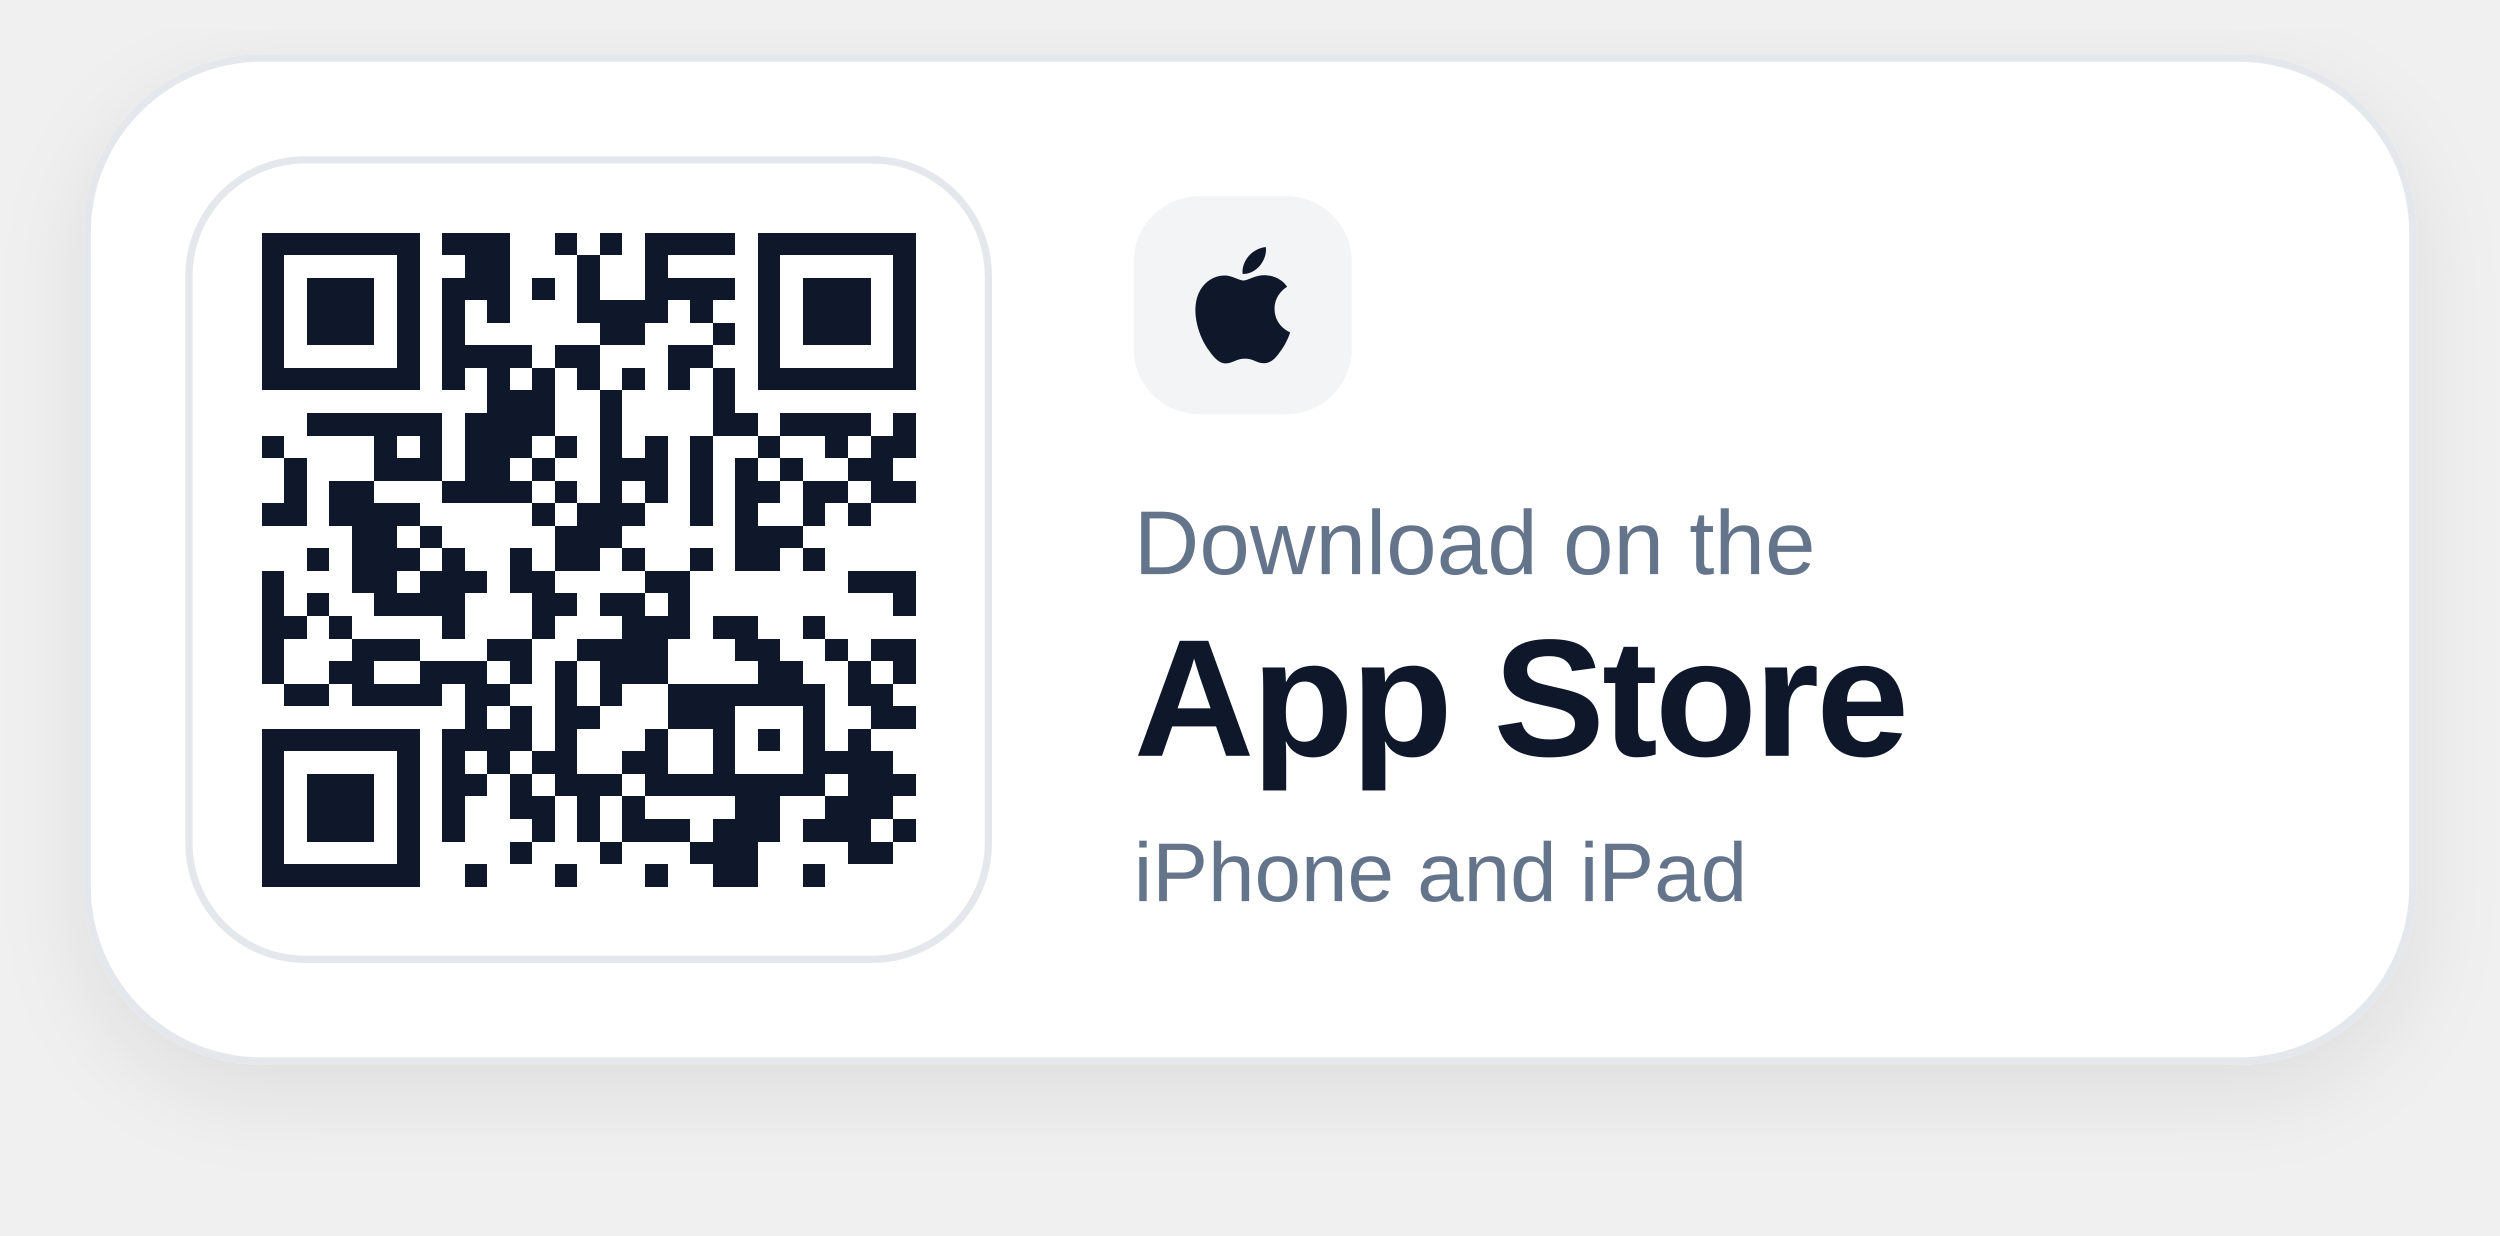
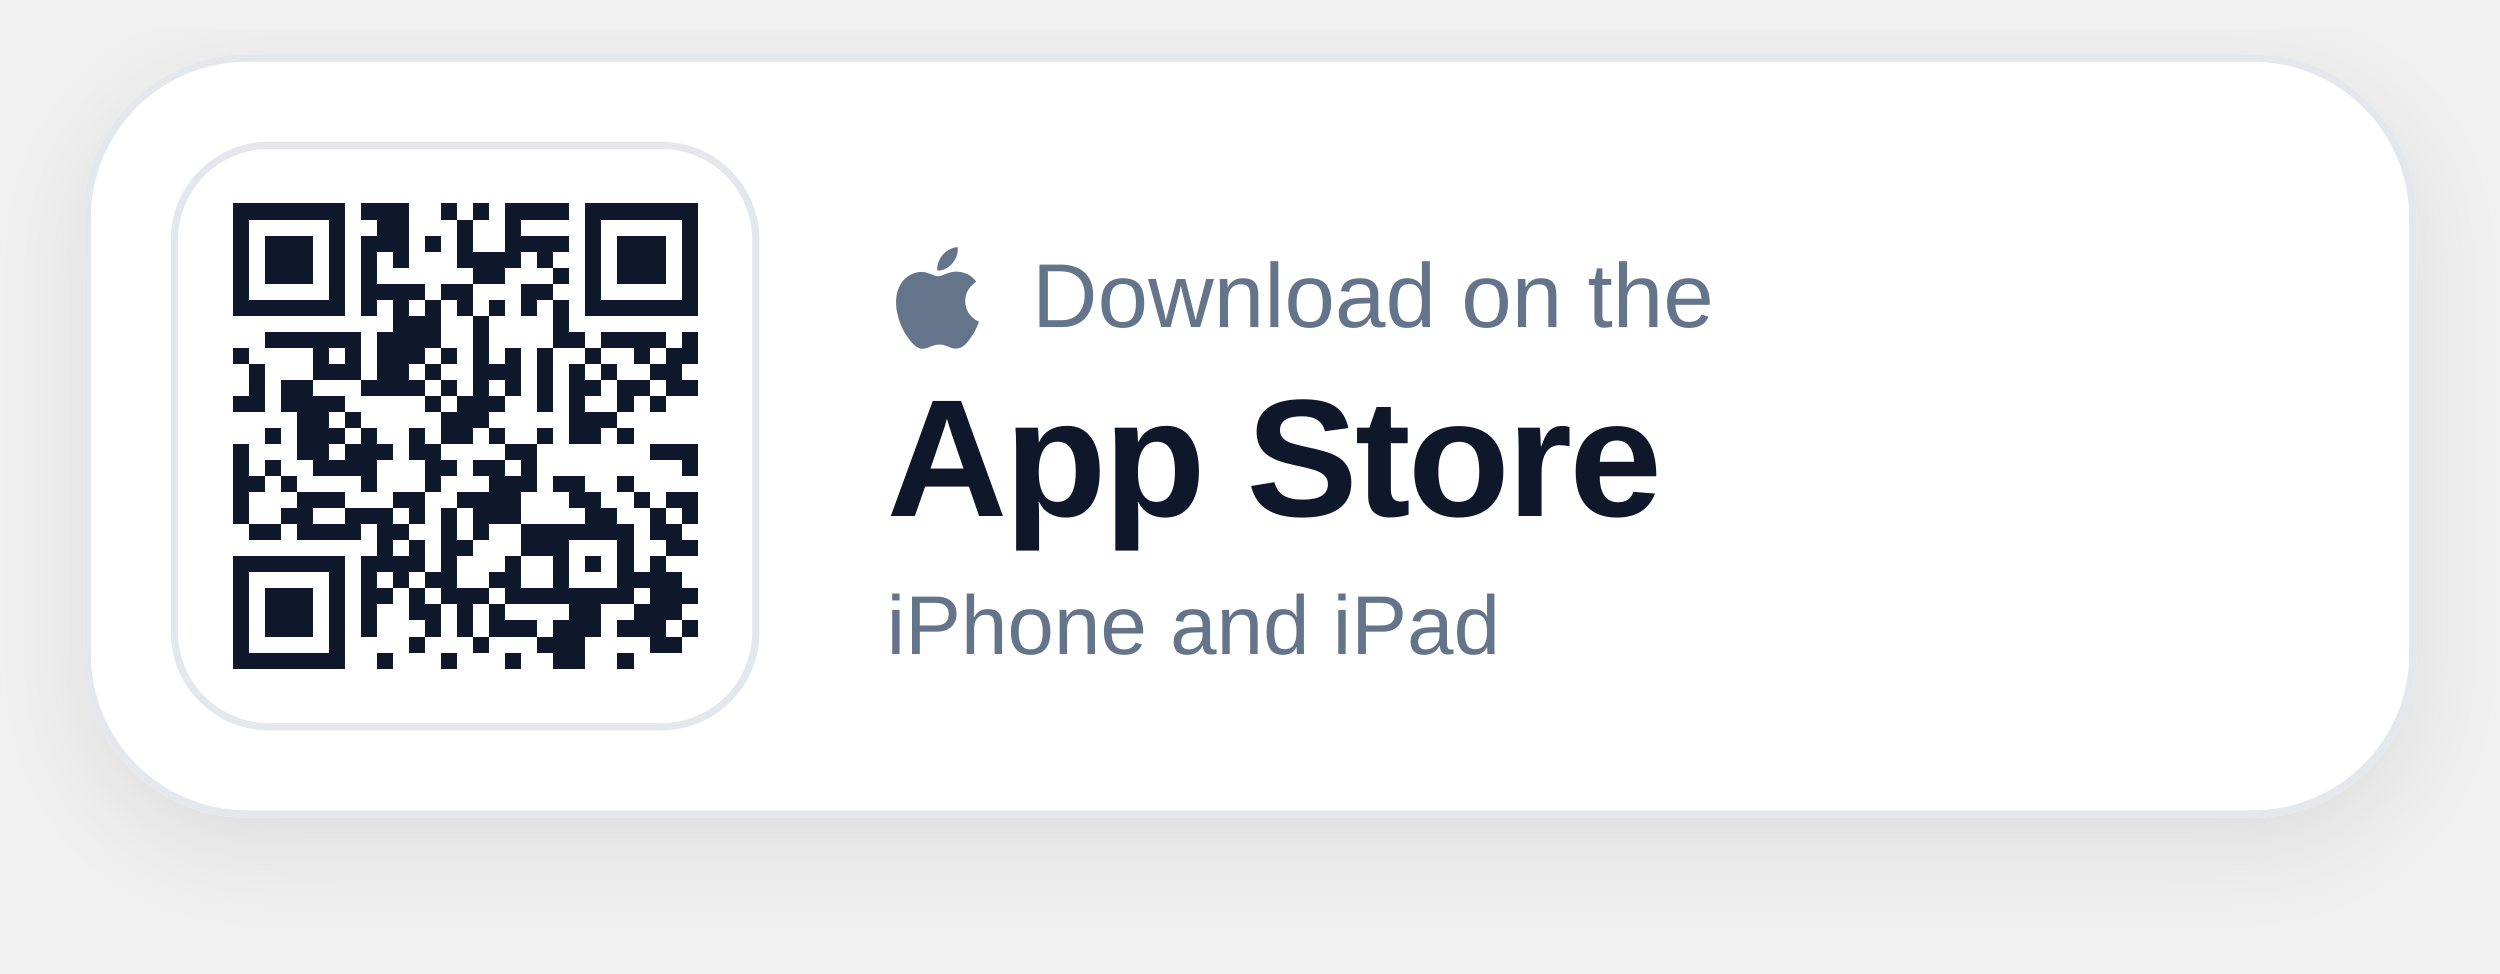
- <svg xmlns="http://www.w3.org/2000/svg" width="344" height="170" viewBox="0 0 344 170" role="img" aria-label="Download on the App Store">
+ <svg xmlns="http://www.w3.org/2000/svg" width="344" height="134" viewBox="0 0 344 134" role="img" aria-label="Download on the App Store">
  <defs>
    <filter id="s" x="-20%" y="-30%" width="140%" height="180%">
      <feDropShadow dx="0" dy="4" stdDeviation="6" flood-color="#0f172a" flood-opacity="0.08" />
    </filter>
  </defs>
-   <rect x="12" y="8" width="320" height="138" rx="24" fill="#ffffff" stroke="#e4e7ec" filter="url(#s)" />
-   <rect x="26" y="22" width="110" height="110" rx="16" fill="#ffffff" stroke="#e4e7ec" />
-   <path transform="translate(36 32)" fill="#0f172a" shape-rendering="crispEdges" d="M0.000 0.000h3.103v3.103h-3.103zM3.103 0.000h3.103v3.103h-3.103zM6.207 0.000h3.103v3.103h-3.103zM9.310 0.000h3.103v3.103h-3.103zM12.414 0.000h3.103v3.103h-3.103zM15.517 0.000h3.103v3.103h-3.103zM18.621 0.000h3.103v3.103h-3.103zM24.828 0.000h3.103v3.103h-3.103zM27.931 0.000h3.103v3.103h-3.103zM31.034 0.000h3.103v3.103h-3.103zM40.345 0.000h3.103v3.103h-3.103zM46.552 0.000h3.103v3.103h-3.103zM52.759 0.000h3.103v3.103h-3.103zM55.862 0.000h3.103v3.103h-3.103zM58.966 0.000h3.103v3.103h-3.103zM62.069 0.000h3.103v3.103h-3.103zM68.276 0.000h3.103v3.103h-3.103zM71.379 0.000h3.103v3.103h-3.103zM74.483 0.000h3.103v3.103h-3.103zM77.586 0.000h3.103v3.103h-3.103zM80.690 0.000h3.103v3.103h-3.103zM83.793 0.000h3.103v3.103h-3.103zM86.897 0.000h3.103v3.103h-3.103zM0.000 3.103h3.103v3.103h-3.103zM18.621 3.103h3.103v3.103h-3.103zM27.931 3.103h3.103v3.103h-3.103zM31.034 3.103h3.103v3.103h-3.103zM43.448 3.103h3.103v3.103h-3.103zM52.759 3.103h3.103v3.103h-3.103zM68.276 3.103h3.103v3.103h-3.103zM86.897 3.103h3.103v3.103h-3.103zM0.000 6.207h3.103v3.103h-3.103zM6.207 6.207h3.103v3.103h-3.103zM9.310 6.207h3.103v3.103h-3.103zM12.414 6.207h3.103v3.103h-3.103zM18.621 6.207h3.103v3.103h-3.103zM24.828 6.207h3.103v3.103h-3.103zM27.931 6.207h3.103v3.103h-3.103zM31.034 6.207h3.103v3.103h-3.103zM37.241 6.207h3.103v3.103h-3.103zM43.448 6.207h3.103v3.103h-3.103zM52.759 6.207h3.103v3.103h-3.103zM55.862 6.207h3.103v3.103h-3.103zM58.966 6.207h3.103v3.103h-3.103zM62.069 6.207h3.103v3.103h-3.103zM68.276 6.207h3.103v3.103h-3.103zM74.483 6.207h3.103v3.103h-3.103zM77.586 6.207h3.103v3.103h-3.103zM80.690 6.207h3.103v3.103h-3.103zM86.897 6.207h3.103v3.103h-3.103zM0.000 9.310h3.103v3.103h-3.103zM6.207 9.310h3.103v3.103h-3.103zM9.310 9.310h3.103v3.103h-3.103zM12.414 9.310h3.103v3.103h-3.103zM18.621 9.310h3.103v3.103h-3.103zM24.828 9.310h3.103v3.103h-3.103zM31.034 9.310h3.103v3.103h-3.103zM43.448 9.310h3.103v3.103h-3.103zM46.552 9.310h3.103v3.103h-3.103zM49.655 9.310h3.103v3.103h-3.103zM52.759 9.310h3.103v3.103h-3.103zM58.966 9.310h3.103v3.103h-3.103zM68.276 9.310h3.103v3.103h-3.103zM74.483 9.310h3.103v3.103h-3.103zM77.586 9.310h3.103v3.103h-3.103zM80.690 9.310h3.103v3.103h-3.103zM86.897 9.310h3.103v3.103h-3.103zM0.000 12.414h3.103v3.103h-3.103zM6.207 12.414h3.103v3.103h-3.103zM9.310 12.414h3.103v3.103h-3.103zM12.414 12.414h3.103v3.103h-3.103zM18.621 12.414h3.103v3.103h-3.103zM24.828 12.414h3.103v3.103h-3.103zM46.552 12.414h3.103v3.103h-3.103zM49.655 12.414h3.103v3.103h-3.103zM62.069 12.414h3.103v3.103h-3.103zM68.276 12.414h3.103v3.103h-3.103zM74.483 12.414h3.103v3.103h-3.103zM77.586 12.414h3.103v3.103h-3.103zM80.690 12.414h3.103v3.103h-3.103zM86.897 12.414h3.103v3.103h-3.103zM0.000 15.517h3.103v3.103h-3.103zM18.621 15.517h3.103v3.103h-3.103zM24.828 15.517h3.103v3.103h-3.103zM27.931 15.517h3.103v3.103h-3.103zM31.034 15.517h3.103v3.103h-3.103zM34.138 15.517h3.103v3.103h-3.103zM40.345 15.517h3.103v3.103h-3.103zM43.448 15.517h3.103v3.103h-3.103zM55.862 15.517h3.103v3.103h-3.103zM58.966 15.517h3.103v3.103h-3.103zM68.276 15.517h3.103v3.103h-3.103zM86.897 15.517h3.103v3.103h-3.103zM0.000 18.621h3.103v3.103h-3.103zM3.103 18.621h3.103v3.103h-3.103zM6.207 18.621h3.103v3.103h-3.103zM9.310 18.621h3.103v3.103h-3.103zM12.414 18.621h3.103v3.103h-3.103zM15.517 18.621h3.103v3.103h-3.103zM18.621 18.621h3.103v3.103h-3.103zM24.828 18.621h3.103v3.103h-3.103zM31.034 18.621h3.103v3.103h-3.103zM37.241 18.621h3.103v3.103h-3.103zM43.448 18.621h3.103v3.103h-3.103zM49.655 18.621h3.103v3.103h-3.103zM55.862 18.621h3.103v3.103h-3.103zM62.069 18.621h3.103v3.103h-3.103zM68.276 18.621h3.103v3.103h-3.103zM71.379 18.621h3.103v3.103h-3.103zM74.483 18.621h3.103v3.103h-3.103zM77.586 18.621h3.103v3.103h-3.103zM80.690 18.621h3.103v3.103h-3.103zM83.793 18.621h3.103v3.103h-3.103zM86.897 18.621h3.103v3.103h-3.103zM31.034 21.724h3.103v3.103h-3.103zM34.138 21.724h3.103v3.103h-3.103zM37.241 21.724h3.103v3.103h-3.103zM46.552 21.724h3.103v3.103h-3.103zM62.069 21.724h3.103v3.103h-3.103zM6.207 24.828h3.103v3.103h-3.103zM9.310 24.828h3.103v3.103h-3.103zM12.414 24.828h3.103v3.103h-3.103zM15.517 24.828h3.103v3.103h-3.103zM18.621 24.828h3.103v3.103h-3.103zM21.724 24.828h3.103v3.103h-3.103zM27.931 24.828h3.103v3.103h-3.103zM31.034 24.828h3.103v3.103h-3.103zM34.138 24.828h3.103v3.103h-3.103zM37.241 24.828h3.103v3.103h-3.103zM46.552 24.828h3.103v3.103h-3.103zM62.069 24.828h3.103v3.103h-3.103zM65.172 24.828h3.103v3.103h-3.103zM71.379 24.828h3.103v3.103h-3.103zM74.483 24.828h3.103v3.103h-3.103zM77.586 24.828h3.103v3.103h-3.103zM80.690 24.828h3.103v3.103h-3.103zM86.897 24.828h3.103v3.103h-3.103zM0.000 27.931h3.103v3.103h-3.103zM15.517 27.931h3.103v3.103h-3.103zM21.724 27.931h3.103v3.103h-3.103zM27.931 27.931h3.103v3.103h-3.103zM31.034 27.931h3.103v3.103h-3.103zM34.138 27.931h3.103v3.103h-3.103zM40.345 27.931h3.103v3.103h-3.103zM46.552 27.931h3.103v3.103h-3.103zM52.759 27.931h3.103v3.103h-3.103zM58.966 27.931h3.103v3.103h-3.103zM68.276 27.931h3.103v3.103h-3.103zM77.586 27.931h3.103v3.103h-3.103zM83.793 27.931h3.103v3.103h-3.103zM86.897 27.931h3.103v3.103h-3.103zM3.103 31.034h3.103v3.103h-3.103zM15.517 31.034h3.103v3.103h-3.103zM18.621 31.034h3.103v3.103h-3.103zM21.724 31.034h3.103v3.103h-3.103zM27.931 31.034h3.103v3.103h-3.103zM31.034 31.034h3.103v3.103h-3.103zM37.241 31.034h3.103v3.103h-3.103zM46.552 31.034h3.103v3.103h-3.103zM49.655 31.034h3.103v3.103h-3.103zM52.759 31.034h3.103v3.103h-3.103zM58.966 31.034h3.103v3.103h-3.103zM65.172 31.034h3.103v3.103h-3.103zM71.379 31.034h3.103v3.103h-3.103zM80.690 31.034h3.103v3.103h-3.103zM83.793 31.034h3.103v3.103h-3.103zM3.103 34.138h3.103v3.103h-3.103zM9.310 34.138h3.103v3.103h-3.103zM12.414 34.138h3.103v3.103h-3.103zM24.828 34.138h3.103v3.103h-3.103zM27.931 34.138h3.103v3.103h-3.103zM31.034 34.138h3.103v3.103h-3.103zM34.138 34.138h3.103v3.103h-3.103zM40.345 34.138h3.103v3.103h-3.103zM46.552 34.138h3.103v3.103h-3.103zM52.759 34.138h3.103v3.103h-3.103zM58.966 34.138h3.103v3.103h-3.103zM65.172 34.138h3.103v3.103h-3.103zM68.276 34.138h3.103v3.103h-3.103zM74.483 34.138h3.103v3.103h-3.103zM77.586 34.138h3.103v3.103h-3.103zM83.793 34.138h3.103v3.103h-3.103zM86.897 34.138h3.103v3.103h-3.103zM0.000 37.241h3.103v3.103h-3.103zM3.103 37.241h3.103v3.103h-3.103zM9.310 37.241h3.103v3.103h-3.103zM12.414 37.241h3.103v3.103h-3.103zM15.517 37.241h3.103v3.103h-3.103zM18.621 37.241h3.103v3.103h-3.103zM37.241 37.241h3.103v3.103h-3.103zM43.448 37.241h3.103v3.103h-3.103zM46.552 37.241h3.103v3.103h-3.103zM49.655 37.241h3.103v3.103h-3.103zM58.966 37.241h3.103v3.103h-3.103zM65.172 37.241h3.103v3.103h-3.103zM74.483 37.241h3.103v3.103h-3.103zM80.690 37.241h3.103v3.103h-3.103zM12.414 40.345h3.103v3.103h-3.103zM15.517 40.345h3.103v3.103h-3.103zM21.724 40.345h3.103v3.103h-3.103zM40.345 40.345h3.103v3.103h-3.103zM43.448 40.345h3.103v3.103h-3.103zM46.552 40.345h3.103v3.103h-3.103zM65.172 40.345h3.103v3.103h-3.103zM68.276 40.345h3.103v3.103h-3.103zM71.379 40.345h3.103v3.103h-3.103zM6.207 43.448h3.103v3.103h-3.103zM12.414 43.448h3.103v3.103h-3.103zM15.517 43.448h3.103v3.103h-3.103zM18.621 43.448h3.103v3.103h-3.103zM24.828 43.448h3.103v3.103h-3.103zM34.138 43.448h3.103v3.103h-3.103zM40.345 43.448h3.103v3.103h-3.103zM43.448 43.448h3.103v3.103h-3.103zM49.655 43.448h3.103v3.103h-3.103zM58.966 43.448h3.103v3.103h-3.103zM65.172 43.448h3.103v3.103h-3.103zM68.276 43.448h3.103v3.103h-3.103zM74.483 43.448h3.103v3.103h-3.103zM0.000 46.552h3.103v3.103h-3.103zM12.414 46.552h3.103v3.103h-3.103zM15.517 46.552h3.103v3.103h-3.103zM21.724 46.552h3.103v3.103h-3.103zM24.828 46.552h3.103v3.103h-3.103zM27.931 46.552h3.103v3.103h-3.103zM34.138 46.552h3.103v3.103h-3.103zM37.241 46.552h3.103v3.103h-3.103zM52.759 46.552h3.103v3.103h-3.103zM55.862 46.552h3.103v3.103h-3.103zM80.690 46.552h3.103v3.103h-3.103zM83.793 46.552h3.103v3.103h-3.103zM86.897 46.552h3.103v3.103h-3.103zM0.000 49.655h3.103v3.103h-3.103zM6.207 49.655h3.103v3.103h-3.103zM15.517 49.655h3.103v3.103h-3.103zM18.621 49.655h3.103v3.103h-3.103zM21.724 49.655h3.103v3.103h-3.103zM24.828 49.655h3.103v3.103h-3.103zM37.241 49.655h3.103v3.103h-3.103zM40.345 49.655h3.103v3.103h-3.103zM46.552 49.655h3.103v3.103h-3.103zM49.655 49.655h3.103v3.103h-3.103zM55.862 49.655h3.103v3.103h-3.103zM86.897 49.655h3.103v3.103h-3.103zM0.000 52.759h3.103v3.103h-3.103zM3.103 52.759h3.103v3.103h-3.103zM9.310 52.759h3.103v3.103h-3.103zM24.828 52.759h3.103v3.103h-3.103zM37.241 52.759h3.103v3.103h-3.103zM49.655 52.759h3.103v3.103h-3.103zM52.759 52.759h3.103v3.103h-3.103zM55.862 52.759h3.103v3.103h-3.103zM62.069 52.759h3.103v3.103h-3.103zM65.172 52.759h3.103v3.103h-3.103zM74.483 52.759h3.103v3.103h-3.103zM0.000 55.862h3.103v3.103h-3.103zM12.414 55.862h3.103v3.103h-3.103zM15.517 55.862h3.103v3.103h-3.103zM18.621 55.862h3.103v3.103h-3.103zM31.034 55.862h3.103v3.103h-3.103zM34.138 55.862h3.103v3.103h-3.103zM43.448 55.862h3.103v3.103h-3.103zM46.552 55.862h3.103v3.103h-3.103zM49.655 55.862h3.103v3.103h-3.103zM52.759 55.862h3.103v3.103h-3.103zM65.172 55.862h3.103v3.103h-3.103zM68.276 55.862h3.103v3.103h-3.103zM77.586 55.862h3.103v3.103h-3.103zM83.793 55.862h3.103v3.103h-3.103zM86.897 55.862h3.103v3.103h-3.103zM0.000 58.966h3.103v3.103h-3.103zM9.310 58.966h3.103v3.103h-3.103zM12.414 58.966h3.103v3.103h-3.103zM21.724 58.966h3.103v3.103h-3.103zM24.828 58.966h3.103v3.103h-3.103zM27.931 58.966h3.103v3.103h-3.103zM34.138 58.966h3.103v3.103h-3.103zM40.345 58.966h3.103v3.103h-3.103zM46.552 58.966h3.103v3.103h-3.103zM49.655 58.966h3.103v3.103h-3.103zM52.759 58.966h3.103v3.103h-3.103zM68.276 58.966h3.103v3.103h-3.103zM71.379 58.966h3.103v3.103h-3.103zM80.690 58.966h3.103v3.103h-3.103zM86.897 58.966h3.103v3.103h-3.103zM3.103 62.069h3.103v3.103h-3.103zM6.207 62.069h3.103v3.103h-3.103zM12.414 62.069h3.103v3.103h-3.103zM15.517 62.069h3.103v3.103h-3.103zM18.621 62.069h3.103v3.103h-3.103zM21.724 62.069h3.103v3.103h-3.103zM27.931 62.069h3.103v3.103h-3.103zM31.034 62.069h3.103v3.103h-3.103zM40.345 62.069h3.103v3.103h-3.103zM46.552 62.069h3.103v3.103h-3.103zM55.862 62.069h3.103v3.103h-3.103zM58.966 62.069h3.103v3.103h-3.103zM62.069 62.069h3.103v3.103h-3.103zM65.172 62.069h3.103v3.103h-3.103zM68.276 62.069h3.103v3.103h-3.103zM71.379 62.069h3.103v3.103h-3.103zM74.483 62.069h3.103v3.103h-3.103zM80.690 62.069h3.103v3.103h-3.103zM83.793 62.069h3.103v3.103h-3.103zM27.931 65.172h3.103v3.103h-3.103zM34.138 65.172h3.103v3.103h-3.103zM40.345 65.172h3.103v3.103h-3.103zM43.448 65.172h3.103v3.103h-3.103zM55.862 65.172h3.103v3.103h-3.103zM58.966 65.172h3.103v3.103h-3.103zM62.069 65.172h3.103v3.103h-3.103zM74.483 65.172h3.103v3.103h-3.103zM83.793 65.172h3.103v3.103h-3.103zM86.897 65.172h3.103v3.103h-3.103zM0.000 68.276h3.103v3.103h-3.103zM3.103 68.276h3.103v3.103h-3.103zM6.207 68.276h3.103v3.103h-3.103zM9.310 68.276h3.103v3.103h-3.103zM12.414 68.276h3.103v3.103h-3.103zM15.517 68.276h3.103v3.103h-3.103zM18.621 68.276h3.103v3.103h-3.103zM24.828 68.276h3.103v3.103h-3.103zM27.931 68.276h3.103v3.103h-3.103zM31.034 68.276h3.103v3.103h-3.103zM34.138 68.276h3.103v3.103h-3.103zM40.345 68.276h3.103v3.103h-3.103zM52.759 68.276h3.103v3.103h-3.103zM62.069 68.276h3.103v3.103h-3.103zM68.276 68.276h3.103v3.103h-3.103zM74.483 68.276h3.103v3.103h-3.103zM80.690 68.276h3.103v3.103h-3.103zM0.000 71.379h3.103v3.103h-3.103zM18.621 71.379h3.103v3.103h-3.103zM24.828 71.379h3.103v3.103h-3.103zM31.034 71.379h3.103v3.103h-3.103zM37.241 71.379h3.103v3.103h-3.103zM40.345 71.379h3.103v3.103h-3.103zM49.655 71.379h3.103v3.103h-3.103zM52.759 71.379h3.103v3.103h-3.103zM62.069 71.379h3.103v3.103h-3.103zM74.483 71.379h3.103v3.103h-3.103zM77.586 71.379h3.103v3.103h-3.103zM80.690 71.379h3.103v3.103h-3.103zM83.793 71.379h3.103v3.103h-3.103zM0.000 74.483h3.103v3.103h-3.103zM6.207 74.483h3.103v3.103h-3.103zM9.310 74.483h3.103v3.103h-3.103zM12.414 74.483h3.103v3.103h-3.103zM18.621 74.483h3.103v3.103h-3.103zM24.828 74.483h3.103v3.103h-3.103zM27.931 74.483h3.103v3.103h-3.103zM34.138 74.483h3.103v3.103h-3.103zM40.345 74.483h3.103v3.103h-3.103zM43.448 74.483h3.103v3.103h-3.103zM46.552 74.483h3.103v3.103h-3.103zM52.759 74.483h3.103v3.103h-3.103zM55.862 74.483h3.103v3.103h-3.103zM58.966 74.483h3.103v3.103h-3.103zM62.069 74.483h3.103v3.103h-3.103zM65.172 74.483h3.103v3.103h-3.103zM68.276 74.483h3.103v3.103h-3.103zM71.379 74.483h3.103v3.103h-3.103zM74.483 74.483h3.103v3.103h-3.103zM80.690 74.483h3.103v3.103h-3.103zM83.793 74.483h3.103v3.103h-3.103zM86.897 74.483h3.103v3.103h-3.103zM0.000 77.586h3.103v3.103h-3.103zM6.207 77.586h3.103v3.103h-3.103zM9.310 77.586h3.103v3.103h-3.103zM12.414 77.586h3.103v3.103h-3.103zM18.621 77.586h3.103v3.103h-3.103zM24.828 77.586h3.103v3.103h-3.103zM34.138 77.586h3.103v3.103h-3.103zM37.241 77.586h3.103v3.103h-3.103zM43.448 77.586h3.103v3.103h-3.103zM49.655 77.586h3.103v3.103h-3.103zM65.172 77.586h3.103v3.103h-3.103zM68.276 77.586h3.103v3.103h-3.103zM77.586 77.586h3.103v3.103h-3.103zM80.690 77.586h3.103v3.103h-3.103zM83.793 77.586h3.103v3.103h-3.103zM0.000 80.690h3.103v3.103h-3.103zM6.207 80.690h3.103v3.103h-3.103zM9.310 80.690h3.103v3.103h-3.103zM12.414 80.690h3.103v3.103h-3.103zM18.621 80.690h3.103v3.103h-3.103zM24.828 80.690h3.103v3.103h-3.103zM37.241 80.690h3.103v3.103h-3.103zM43.448 80.690h3.103v3.103h-3.103zM49.655 80.690h3.103v3.103h-3.103zM52.759 80.690h3.103v3.103h-3.103zM55.862 80.690h3.103v3.103h-3.103zM62.069 80.690h3.103v3.103h-3.103zM65.172 80.690h3.103v3.103h-3.103zM68.276 80.690h3.103v3.103h-3.103zM74.483 80.690h3.103v3.103h-3.103zM77.586 80.690h3.103v3.103h-3.103zM80.690 80.690h3.103v3.103h-3.103zM86.897 80.690h3.103v3.103h-3.103zM0.000 83.793h3.103v3.103h-3.103zM18.621 83.793h3.103v3.103h-3.103zM34.138 83.793h3.103v3.103h-3.103zM46.552 83.793h3.103v3.103h-3.103zM58.966 83.793h3.103v3.103h-3.103zM62.069 83.793h3.103v3.103h-3.103zM65.172 83.793h3.103v3.103h-3.103zM80.690 83.793h3.103v3.103h-3.103zM83.793 83.793h3.103v3.103h-3.103zM0.000 86.897h3.103v3.103h-3.103zM3.103 86.897h3.103v3.103h-3.103zM6.207 86.897h3.103v3.103h-3.103zM9.310 86.897h3.103v3.103h-3.103zM12.414 86.897h3.103v3.103h-3.103zM15.517 86.897h3.103v3.103h-3.103zM18.621 86.897h3.103v3.103h-3.103zM27.931 86.897h3.103v3.103h-3.103zM40.345 86.897h3.103v3.103h-3.103zM52.759 86.897h3.103v3.103h-3.103zM62.069 86.897h3.103v3.103h-3.103zM65.172 86.897h3.103v3.103h-3.103zM74.483 86.897h3.103v3.103h-3.103z" />
-   <rect x="156" y="27" width="30" height="30" rx="9" fill="#f3f4f6" />
-   <path transform="translate(163 34) scale(0.667)" fill="#0f172a" d="M12.152 6.896c-.948 0-2.415-1.078-3.96-1.04-2.04.027-3.91 1.183-4.961 3.014-2.117 3.675-.546 9.103 1.519 12.09 1.013 1.454 2.208 3.09 3.792 3.039 1.52-.065 2.09-.987 3.935-.987 1.831 0 2.35.987 3.96.948 1.637-.026 2.676-1.48 3.676-2.948 1.156-1.688 1.636-3.325 1.662-3.415-.039-.013-3.182-1.221-3.22-4.857-.026-3.04 2.48-4.494 2.597-4.559-1.429-2.09-3.623-2.324-4.39-2.376-2-.156-3.675 1.09-4.61 1.09zM15.53 3.83c.843-1.012 1.4-2.427 1.245-3.83-1.207.052-2.662.805-3.532 1.818-.78.896-1.454 2.338-1.273 3.714 1.338.104 2.715-.688 3.559-1.701" />
-   <text x="156" y="79" font-family="-apple-system, BlinkMacSystemFont, 'Segoe UI', 'Helvetica Neue', Arial, sans-serif" font-size="12.5" fill="#64748b">Download on the</text>
-   <text x="156" y="104" font-family="-apple-system, BlinkMacSystemFont, 'Segoe UI', 'Helvetica Neue', Arial, sans-serif" font-size="23" font-weight="700" letter-spacing="-0.4" fill="#0f172a">App Store</text>
-   <text x="156" y="124" font-family="-apple-system, BlinkMacSystemFont, 'Segoe UI', 'Helvetica Neue', Arial, sans-serif" font-size="11.5" fill="#64748b">iPhone and iPad</text>
+   <rect x="12" y="8" width="320" height="104" rx="22" fill="#ffffff" stroke="#e4e7ec" filter="url(#s)" />
+   <rect x="24" y="20" width="80" height="80" rx="13" fill="#ffffff" stroke="#e4e7ec" />
+   <path transform="translate(32 28)" fill="#0f172a" shape-rendering="crispEdges" d="M0.000 0.000h2.207v2.207h-2.207zM2.207 0.000h2.207v2.207h-2.207zM4.414 0.000h2.207v2.207h-2.207zM6.621 0.000h2.207v2.207h-2.207zM8.828 0.000h2.207v2.207h-2.207zM11.034 0.000h2.207v2.207h-2.207zM13.241 0.000h2.207v2.207h-2.207zM17.655 0.000h2.207v2.207h-2.207zM19.862 0.000h2.207v2.207h-2.207zM22.069 0.000h2.207v2.207h-2.207zM28.690 0.000h2.207v2.207h-2.207zM33.103 0.000h2.207v2.207h-2.207zM37.517 0.000h2.207v2.207h-2.207zM39.724 0.000h2.207v2.207h-2.207zM41.931 0.000h2.207v2.207h-2.207zM44.138 0.000h2.207v2.207h-2.207zM48.552 0.000h2.207v2.207h-2.207zM50.759 0.000h2.207v2.207h-2.207zM52.966 0.000h2.207v2.207h-2.207zM55.172 0.000h2.207v2.207h-2.207zM57.379 0.000h2.207v2.207h-2.207zM59.586 0.000h2.207v2.207h-2.207zM61.793 0.000h2.207v2.207h-2.207zM0.000 2.207h2.207v2.207h-2.207zM13.241 2.207h2.207v2.207h-2.207zM19.862 2.207h2.207v2.207h-2.207zM22.069 2.207h2.207v2.207h-2.207zM30.897 2.207h2.207v2.207h-2.207zM37.517 2.207h2.207v2.207h-2.207zM48.552 2.207h2.207v2.207h-2.207zM61.793 2.207h2.207v2.207h-2.207zM0.000 4.414h2.207v2.207h-2.207zM4.414 4.414h2.207v2.207h-2.207zM6.621 4.414h2.207v2.207h-2.207zM8.828 4.414h2.207v2.207h-2.207zM13.241 4.414h2.207v2.207h-2.207zM17.655 4.414h2.207v2.207h-2.207zM19.862 4.414h2.207v2.207h-2.207zM22.069 4.414h2.207v2.207h-2.207zM26.483 4.414h2.207v2.207h-2.207zM30.897 4.414h2.207v2.207h-2.207zM37.517 4.414h2.207v2.207h-2.207zM39.724 4.414h2.207v2.207h-2.207zM41.931 4.414h2.207v2.207h-2.207zM44.138 4.414h2.207v2.207h-2.207zM48.552 4.414h2.207v2.207h-2.207zM52.966 4.414h2.207v2.207h-2.207zM55.172 4.414h2.207v2.207h-2.207zM57.379 4.414h2.207v2.207h-2.207zM61.793 4.414h2.207v2.207h-2.207zM0.000 6.621h2.207v2.207h-2.207zM4.414 6.621h2.207v2.207h-2.207zM6.621 6.621h2.207v2.207h-2.207zM8.828 6.621h2.207v2.207h-2.207zM13.241 6.621h2.207v2.207h-2.207zM17.655 6.621h2.207v2.207h-2.207zM22.069 6.621h2.207v2.207h-2.207zM30.897 6.621h2.207v2.207h-2.207zM33.103 6.621h2.207v2.207h-2.207zM35.310 6.621h2.207v2.207h-2.207zM37.517 6.621h2.207v2.207h-2.207zM41.931 6.621h2.207v2.207h-2.207zM48.552 6.621h2.207v2.207h-2.207zM52.966 6.621h2.207v2.207h-2.207zM55.172 6.621h2.207v2.207h-2.207zM57.379 6.621h2.207v2.207h-2.207zM61.793 6.621h2.207v2.207h-2.207zM0.000 8.828h2.207v2.207h-2.207zM4.414 8.828h2.207v2.207h-2.207zM6.621 8.828h2.207v2.207h-2.207zM8.828 8.828h2.207v2.207h-2.207zM13.241 8.828h2.207v2.207h-2.207zM17.655 8.828h2.207v2.207h-2.207zM33.103 8.828h2.207v2.207h-2.207zM35.310 8.828h2.207v2.207h-2.207zM44.138 8.828h2.207v2.207h-2.207zM48.552 8.828h2.207v2.207h-2.207zM52.966 8.828h2.207v2.207h-2.207zM55.172 8.828h2.207v2.207h-2.207zM57.379 8.828h2.207v2.207h-2.207zM61.793 8.828h2.207v2.207h-2.207zM0.000 11.034h2.207v2.207h-2.207zM13.241 11.034h2.207v2.207h-2.207zM17.655 11.034h2.207v2.207h-2.207zM19.862 11.034h2.207v2.207h-2.207zM22.069 11.034h2.207v2.207h-2.207zM24.276 11.034h2.207v2.207h-2.207zM28.690 11.034h2.207v2.207h-2.207zM30.897 11.034h2.207v2.207h-2.207zM39.724 11.034h2.207v2.207h-2.207zM41.931 11.034h2.207v2.207h-2.207zM48.552 11.034h2.207v2.207h-2.207zM61.793 11.034h2.207v2.207h-2.207zM0.000 13.241h2.207v2.207h-2.207zM2.207 13.241h2.207v2.207h-2.207zM4.414 13.241h2.207v2.207h-2.207zM6.621 13.241h2.207v2.207h-2.207zM8.828 13.241h2.207v2.207h-2.207zM11.034 13.241h2.207v2.207h-2.207zM13.241 13.241h2.207v2.207h-2.207zM17.655 13.241h2.207v2.207h-2.207zM22.069 13.241h2.207v2.207h-2.207zM26.483 13.241h2.207v2.207h-2.207zM30.897 13.241h2.207v2.207h-2.207zM35.310 13.241h2.207v2.207h-2.207zM39.724 13.241h2.207v2.207h-2.207zM44.138 13.241h2.207v2.207h-2.207zM48.552 13.241h2.207v2.207h-2.207zM50.759 13.241h2.207v2.207h-2.207zM52.966 13.241h2.207v2.207h-2.207zM55.172 13.241h2.207v2.207h-2.207zM57.379 13.241h2.207v2.207h-2.207zM59.586 13.241h2.207v2.207h-2.207zM61.793 13.241h2.207v2.207h-2.207zM22.069 15.448h2.207v2.207h-2.207zM24.276 15.448h2.207v2.207h-2.207zM26.483 15.448h2.207v2.207h-2.207zM33.103 15.448h2.207v2.207h-2.207zM44.138 15.448h2.207v2.207h-2.207zM4.414 17.655h2.207v2.207h-2.207zM6.621 17.655h2.207v2.207h-2.207zM8.828 17.655h2.207v2.207h-2.207zM11.034 17.655h2.207v2.207h-2.207zM13.241 17.655h2.207v2.207h-2.207zM15.448 17.655h2.207v2.207h-2.207zM19.862 17.655h2.207v2.207h-2.207zM22.069 17.655h2.207v2.207h-2.207zM24.276 17.655h2.207v2.207h-2.207zM26.483 17.655h2.207v2.207h-2.207zM33.103 17.655h2.207v2.207h-2.207zM44.138 17.655h2.207v2.207h-2.207zM46.345 17.655h2.207v2.207h-2.207zM50.759 17.655h2.207v2.207h-2.207zM52.966 17.655h2.207v2.207h-2.207zM55.172 17.655h2.207v2.207h-2.207zM57.379 17.655h2.207v2.207h-2.207zM61.793 17.655h2.207v2.207h-2.207zM0.000 19.862h2.207v2.207h-2.207zM11.034 19.862h2.207v2.207h-2.207zM15.448 19.862h2.207v2.207h-2.207zM19.862 19.862h2.207v2.207h-2.207zM22.069 19.862h2.207v2.207h-2.207zM24.276 19.862h2.207v2.207h-2.207zM28.690 19.862h2.207v2.207h-2.207zM33.103 19.862h2.207v2.207h-2.207zM37.517 19.862h2.207v2.207h-2.207zM41.931 19.862h2.207v2.207h-2.207zM48.552 19.862h2.207v2.207h-2.207zM55.172 19.862h2.207v2.207h-2.207zM59.586 19.862h2.207v2.207h-2.207zM61.793 19.862h2.207v2.207h-2.207zM2.207 22.069h2.207v2.207h-2.207zM11.034 22.069h2.207v2.207h-2.207zM13.241 22.069h2.207v2.207h-2.207zM15.448 22.069h2.207v2.207h-2.207zM19.862 22.069h2.207v2.207h-2.207zM22.069 22.069h2.207v2.207h-2.207zM26.483 22.069h2.207v2.207h-2.207zM33.103 22.069h2.207v2.207h-2.207zM35.310 22.069h2.207v2.207h-2.207zM37.517 22.069h2.207v2.207h-2.207zM41.931 22.069h2.207v2.207h-2.207zM46.345 22.069h2.207v2.207h-2.207zM50.759 22.069h2.207v2.207h-2.207zM57.379 22.069h2.207v2.207h-2.207zM59.586 22.069h2.207v2.207h-2.207zM2.207 24.276h2.207v2.207h-2.207zM6.621 24.276h2.207v2.207h-2.207zM8.828 24.276h2.207v2.207h-2.207zM17.655 24.276h2.207v2.207h-2.207zM19.862 24.276h2.207v2.207h-2.207zM22.069 24.276h2.207v2.207h-2.207zM24.276 24.276h2.207v2.207h-2.207zM28.690 24.276h2.207v2.207h-2.207zM33.103 24.276h2.207v2.207h-2.207zM37.517 24.276h2.207v2.207h-2.207zM41.931 24.276h2.207v2.207h-2.207zM46.345 24.276h2.207v2.207h-2.207zM48.552 24.276h2.207v2.207h-2.207zM52.966 24.276h2.207v2.207h-2.207zM55.172 24.276h2.207v2.207h-2.207zM59.586 24.276h2.207v2.207h-2.207zM61.793 24.276h2.207v2.207h-2.207zM0.000 26.483h2.207v2.207h-2.207zM2.207 26.483h2.207v2.207h-2.207zM6.621 26.483h2.207v2.207h-2.207zM8.828 26.483h2.207v2.207h-2.207zM11.034 26.483h2.207v2.207h-2.207zM13.241 26.483h2.207v2.207h-2.207zM26.483 26.483h2.207v2.207h-2.207zM30.897 26.483h2.207v2.207h-2.207zM33.103 26.483h2.207v2.207h-2.207zM35.310 26.483h2.207v2.207h-2.207zM41.931 26.483h2.207v2.207h-2.207zM46.345 26.483h2.207v2.207h-2.207zM52.966 26.483h2.207v2.207h-2.207zM57.379 26.483h2.207v2.207h-2.207zM8.828 28.690h2.207v2.207h-2.207zM11.034 28.690h2.207v2.207h-2.207zM15.448 28.690h2.207v2.207h-2.207zM28.690 28.690h2.207v2.207h-2.207zM30.897 28.690h2.207v2.207h-2.207zM33.103 28.690h2.207v2.207h-2.207zM46.345 28.690h2.207v2.207h-2.207zM48.552 28.690h2.207v2.207h-2.207zM50.759 28.690h2.207v2.207h-2.207zM4.414 30.897h2.207v2.207h-2.207zM8.828 30.897h2.207v2.207h-2.207zM11.034 30.897h2.207v2.207h-2.207zM13.241 30.897h2.207v2.207h-2.207zM17.655 30.897h2.207v2.207h-2.207zM24.276 30.897h2.207v2.207h-2.207zM28.690 30.897h2.207v2.207h-2.207zM30.897 30.897h2.207v2.207h-2.207zM35.310 30.897h2.207v2.207h-2.207zM41.931 30.897h2.207v2.207h-2.207zM46.345 30.897h2.207v2.207h-2.207zM48.552 30.897h2.207v2.207h-2.207zM52.966 30.897h2.207v2.207h-2.207zM0.000 33.103h2.207v2.207h-2.207zM8.828 33.103h2.207v2.207h-2.207zM11.034 33.103h2.207v2.207h-2.207zM15.448 33.103h2.207v2.207h-2.207zM17.655 33.103h2.207v2.207h-2.207zM19.862 33.103h2.207v2.207h-2.207zM24.276 33.103h2.207v2.207h-2.207zM26.483 33.103h2.207v2.207h-2.207zM37.517 33.103h2.207v2.207h-2.207zM39.724 33.103h2.207v2.207h-2.207zM57.379 33.103h2.207v2.207h-2.207zM59.586 33.103h2.207v2.207h-2.207zM61.793 33.103h2.207v2.207h-2.207zM0.000 35.310h2.207v2.207h-2.207zM4.414 35.310h2.207v2.207h-2.207zM11.034 35.310h2.207v2.207h-2.207zM13.241 35.310h2.207v2.207h-2.207zM15.448 35.310h2.207v2.207h-2.207zM17.655 35.310h2.207v2.207h-2.207zM26.483 35.310h2.207v2.207h-2.207zM28.690 35.310h2.207v2.207h-2.207zM33.103 35.310h2.207v2.207h-2.207zM35.310 35.310h2.207v2.207h-2.207zM39.724 35.310h2.207v2.207h-2.207zM61.793 35.310h2.207v2.207h-2.207zM0.000 37.517h2.207v2.207h-2.207zM2.207 37.517h2.207v2.207h-2.207zM6.621 37.517h2.207v2.207h-2.207zM17.655 37.517h2.207v2.207h-2.207zM26.483 37.517h2.207v2.207h-2.207zM35.310 37.517h2.207v2.207h-2.207zM37.517 37.517h2.207v2.207h-2.207zM39.724 37.517h2.207v2.207h-2.207zM44.138 37.517h2.207v2.207h-2.207zM46.345 37.517h2.207v2.207h-2.207zM52.966 37.517h2.207v2.207h-2.207zM0.000 39.724h2.207v2.207h-2.207zM8.828 39.724h2.207v2.207h-2.207zM11.034 39.724h2.207v2.207h-2.207zM13.241 39.724h2.207v2.207h-2.207zM22.069 39.724h2.207v2.207h-2.207zM24.276 39.724h2.207v2.207h-2.207zM30.897 39.724h2.207v2.207h-2.207zM33.103 39.724h2.207v2.207h-2.207zM35.310 39.724h2.207v2.207h-2.207zM37.517 39.724h2.207v2.207h-2.207zM46.345 39.724h2.207v2.207h-2.207zM48.552 39.724h2.207v2.207h-2.207zM55.172 39.724h2.207v2.207h-2.207zM59.586 39.724h2.207v2.207h-2.207zM61.793 39.724h2.207v2.207h-2.207zM0.000 41.931h2.207v2.207h-2.207zM6.621 41.931h2.207v2.207h-2.207zM8.828 41.931h2.207v2.207h-2.207zM15.448 41.931h2.207v2.207h-2.207zM17.655 41.931h2.207v2.207h-2.207zM19.862 41.931h2.207v2.207h-2.207zM24.276 41.931h2.207v2.207h-2.207zM28.690 41.931h2.207v2.207h-2.207zM33.103 41.931h2.207v2.207h-2.207zM35.310 41.931h2.207v2.207h-2.207zM37.517 41.931h2.207v2.207h-2.207zM48.552 41.931h2.207v2.207h-2.207zM50.759 41.931h2.207v2.207h-2.207zM57.379 41.931h2.207v2.207h-2.207zM61.793 41.931h2.207v2.207h-2.207zM2.207 44.138h2.207v2.207h-2.207zM4.414 44.138h2.207v2.207h-2.207zM8.828 44.138h2.207v2.207h-2.207zM11.034 44.138h2.207v2.207h-2.207zM13.241 44.138h2.207v2.207h-2.207zM15.448 44.138h2.207v2.207h-2.207zM19.862 44.138h2.207v2.207h-2.207zM22.069 44.138h2.207v2.207h-2.207zM28.690 44.138h2.207v2.207h-2.207zM33.103 44.138h2.207v2.207h-2.207zM39.724 44.138h2.207v2.207h-2.207zM41.931 44.138h2.207v2.207h-2.207zM44.138 44.138h2.207v2.207h-2.207zM46.345 44.138h2.207v2.207h-2.207zM48.552 44.138h2.207v2.207h-2.207zM50.759 44.138h2.207v2.207h-2.207zM52.966 44.138h2.207v2.207h-2.207zM57.379 44.138h2.207v2.207h-2.207zM59.586 44.138h2.207v2.207h-2.207zM19.862 46.345h2.207v2.207h-2.207zM24.276 46.345h2.207v2.207h-2.207zM28.690 46.345h2.207v2.207h-2.207zM30.897 46.345h2.207v2.207h-2.207zM39.724 46.345h2.207v2.207h-2.207zM41.931 46.345h2.207v2.207h-2.207zM44.138 46.345h2.207v2.207h-2.207zM52.966 46.345h2.207v2.207h-2.207zM59.586 46.345h2.207v2.207h-2.207zM61.793 46.345h2.207v2.207h-2.207zM0.000 48.552h2.207v2.207h-2.207zM2.207 48.552h2.207v2.207h-2.207zM4.414 48.552h2.207v2.207h-2.207zM6.621 48.552h2.207v2.207h-2.207zM8.828 48.552h2.207v2.207h-2.207zM11.034 48.552h2.207v2.207h-2.207zM13.241 48.552h2.207v2.207h-2.207zM17.655 48.552h2.207v2.207h-2.207zM19.862 48.552h2.207v2.207h-2.207zM22.069 48.552h2.207v2.207h-2.207zM24.276 48.552h2.207v2.207h-2.207zM28.690 48.552h2.207v2.207h-2.207zM37.517 48.552h2.207v2.207h-2.207zM44.138 48.552h2.207v2.207h-2.207zM48.552 48.552h2.207v2.207h-2.207zM52.966 48.552h2.207v2.207h-2.207zM57.379 48.552h2.207v2.207h-2.207zM0.000 50.759h2.207v2.207h-2.207zM13.241 50.759h2.207v2.207h-2.207zM17.655 50.759h2.207v2.207h-2.207zM22.069 50.759h2.207v2.207h-2.207zM26.483 50.759h2.207v2.207h-2.207zM28.690 50.759h2.207v2.207h-2.207zM35.310 50.759h2.207v2.207h-2.207zM37.517 50.759h2.207v2.207h-2.207zM44.138 50.759h2.207v2.207h-2.207zM52.966 50.759h2.207v2.207h-2.207zM55.172 50.759h2.207v2.207h-2.207zM57.379 50.759h2.207v2.207h-2.207zM59.586 50.759h2.207v2.207h-2.207zM0.000 52.966h2.207v2.207h-2.207zM4.414 52.966h2.207v2.207h-2.207zM6.621 52.966h2.207v2.207h-2.207zM8.828 52.966h2.207v2.207h-2.207zM13.241 52.966h2.207v2.207h-2.207zM17.655 52.966h2.207v2.207h-2.207zM19.862 52.966h2.207v2.207h-2.207zM24.276 52.966h2.207v2.207h-2.207zM28.690 52.966h2.207v2.207h-2.207zM30.897 52.966h2.207v2.207h-2.207zM33.103 52.966h2.207v2.207h-2.207zM37.517 52.966h2.207v2.207h-2.207zM39.724 52.966h2.207v2.207h-2.207zM41.931 52.966h2.207v2.207h-2.207zM44.138 52.966h2.207v2.207h-2.207zM46.345 52.966h2.207v2.207h-2.207zM48.552 52.966h2.207v2.207h-2.207zM50.759 52.966h2.207v2.207h-2.207zM52.966 52.966h2.207v2.207h-2.207zM57.379 52.966h2.207v2.207h-2.207zM59.586 52.966h2.207v2.207h-2.207zM61.793 52.966h2.207v2.207h-2.207zM0.000 55.172h2.207v2.207h-2.207zM4.414 55.172h2.207v2.207h-2.207zM6.621 55.172h2.207v2.207h-2.207zM8.828 55.172h2.207v2.207h-2.207zM13.241 55.172h2.207v2.207h-2.207zM17.655 55.172h2.207v2.207h-2.207zM24.276 55.172h2.207v2.207h-2.207zM26.483 55.172h2.207v2.207h-2.207zM30.897 55.172h2.207v2.207h-2.207zM35.310 55.172h2.207v2.207h-2.207zM46.345 55.172h2.207v2.207h-2.207zM48.552 55.172h2.207v2.207h-2.207zM55.172 55.172h2.207v2.207h-2.207zM57.379 55.172h2.207v2.207h-2.207zM59.586 55.172h2.207v2.207h-2.207zM0.000 57.379h2.207v2.207h-2.207zM4.414 57.379h2.207v2.207h-2.207zM6.621 57.379h2.207v2.207h-2.207zM8.828 57.379h2.207v2.207h-2.207zM13.241 57.379h2.207v2.207h-2.207zM17.655 57.379h2.207v2.207h-2.207zM26.483 57.379h2.207v2.207h-2.207zM30.897 57.379h2.207v2.207h-2.207zM35.310 57.379h2.207v2.207h-2.207zM37.517 57.379h2.207v2.207h-2.207zM39.724 57.379h2.207v2.207h-2.207zM44.138 57.379h2.207v2.207h-2.207zM46.345 57.379h2.207v2.207h-2.207zM48.552 57.379h2.207v2.207h-2.207zM52.966 57.379h2.207v2.207h-2.207zM55.172 57.379h2.207v2.207h-2.207zM57.379 57.379h2.207v2.207h-2.207zM61.793 57.379h2.207v2.207h-2.207zM0.000 59.586h2.207v2.207h-2.207zM13.241 59.586h2.207v2.207h-2.207zM24.276 59.586h2.207v2.207h-2.207zM33.103 59.586h2.207v2.207h-2.207zM41.931 59.586h2.207v2.207h-2.207zM44.138 59.586h2.207v2.207h-2.207zM46.345 59.586h2.207v2.207h-2.207zM57.379 59.586h2.207v2.207h-2.207zM59.586 59.586h2.207v2.207h-2.207zM0.000 61.793h2.207v2.207h-2.207zM2.207 61.793h2.207v2.207h-2.207zM4.414 61.793h2.207v2.207h-2.207zM6.621 61.793h2.207v2.207h-2.207zM8.828 61.793h2.207v2.207h-2.207zM11.034 61.793h2.207v2.207h-2.207zM13.241 61.793h2.207v2.207h-2.207zM19.862 61.793h2.207v2.207h-2.207zM28.690 61.793h2.207v2.207h-2.207zM37.517 61.793h2.207v2.207h-2.207zM44.138 61.793h2.207v2.207h-2.207zM46.345 61.793h2.207v2.207h-2.207zM52.966 61.793h2.207v2.207h-2.207z" />
+   <path transform="translate(122 34) scale(0.583)" fill="#64748b" d="M12.152 6.896c-.948 0-2.415-1.078-3.96-1.04-2.04.027-3.91 1.183-4.961 3.014-2.117 3.675-.546 9.103 1.519 12.09 1.013 1.454 2.208 3.09 3.792 3.039 1.52-.065 2.09-.987 3.935-.987 1.831 0 2.35.987 3.96.948 1.637-.026 2.676-1.48 3.676-2.948 1.156-1.688 1.636-3.325 1.662-3.415-.039-.013-3.182-1.221-3.22-4.857-.026-3.04 2.48-4.494 2.597-4.559-1.429-2.09-3.623-2.324-4.39-2.376-2-.156-3.675 1.09-4.61 1.09zM15.53 3.83c.843-1.012 1.4-2.427 1.245-3.83-1.207.052-2.662.805-3.532 1.818-.78.896-1.454 2.338-1.273 3.714 1.338.104 2.715-.688 3.559-1.701" />
+   <text x="142" y="45" font-family="-apple-system, BlinkMacSystemFont, 'Segoe UI', 'Helvetica Neue', Arial, sans-serif" font-size="12.5" fill="#64748b">Download on the</text>
+   <text x="122" y="71" font-family="-apple-system, BlinkMacSystemFont, 'Segoe UI', 'Helvetica Neue', Arial, sans-serif" font-size="23" font-weight="700" letter-spacing="-0.4" fill="#0f172a">App Store</text>
+   <text x="122" y="90" font-family="-apple-system, BlinkMacSystemFont, 'Segoe UI', 'Helvetica Neue', Arial, sans-serif" font-size="11.5" fill="#64748b">iPhone and iPad</text>
</svg>
